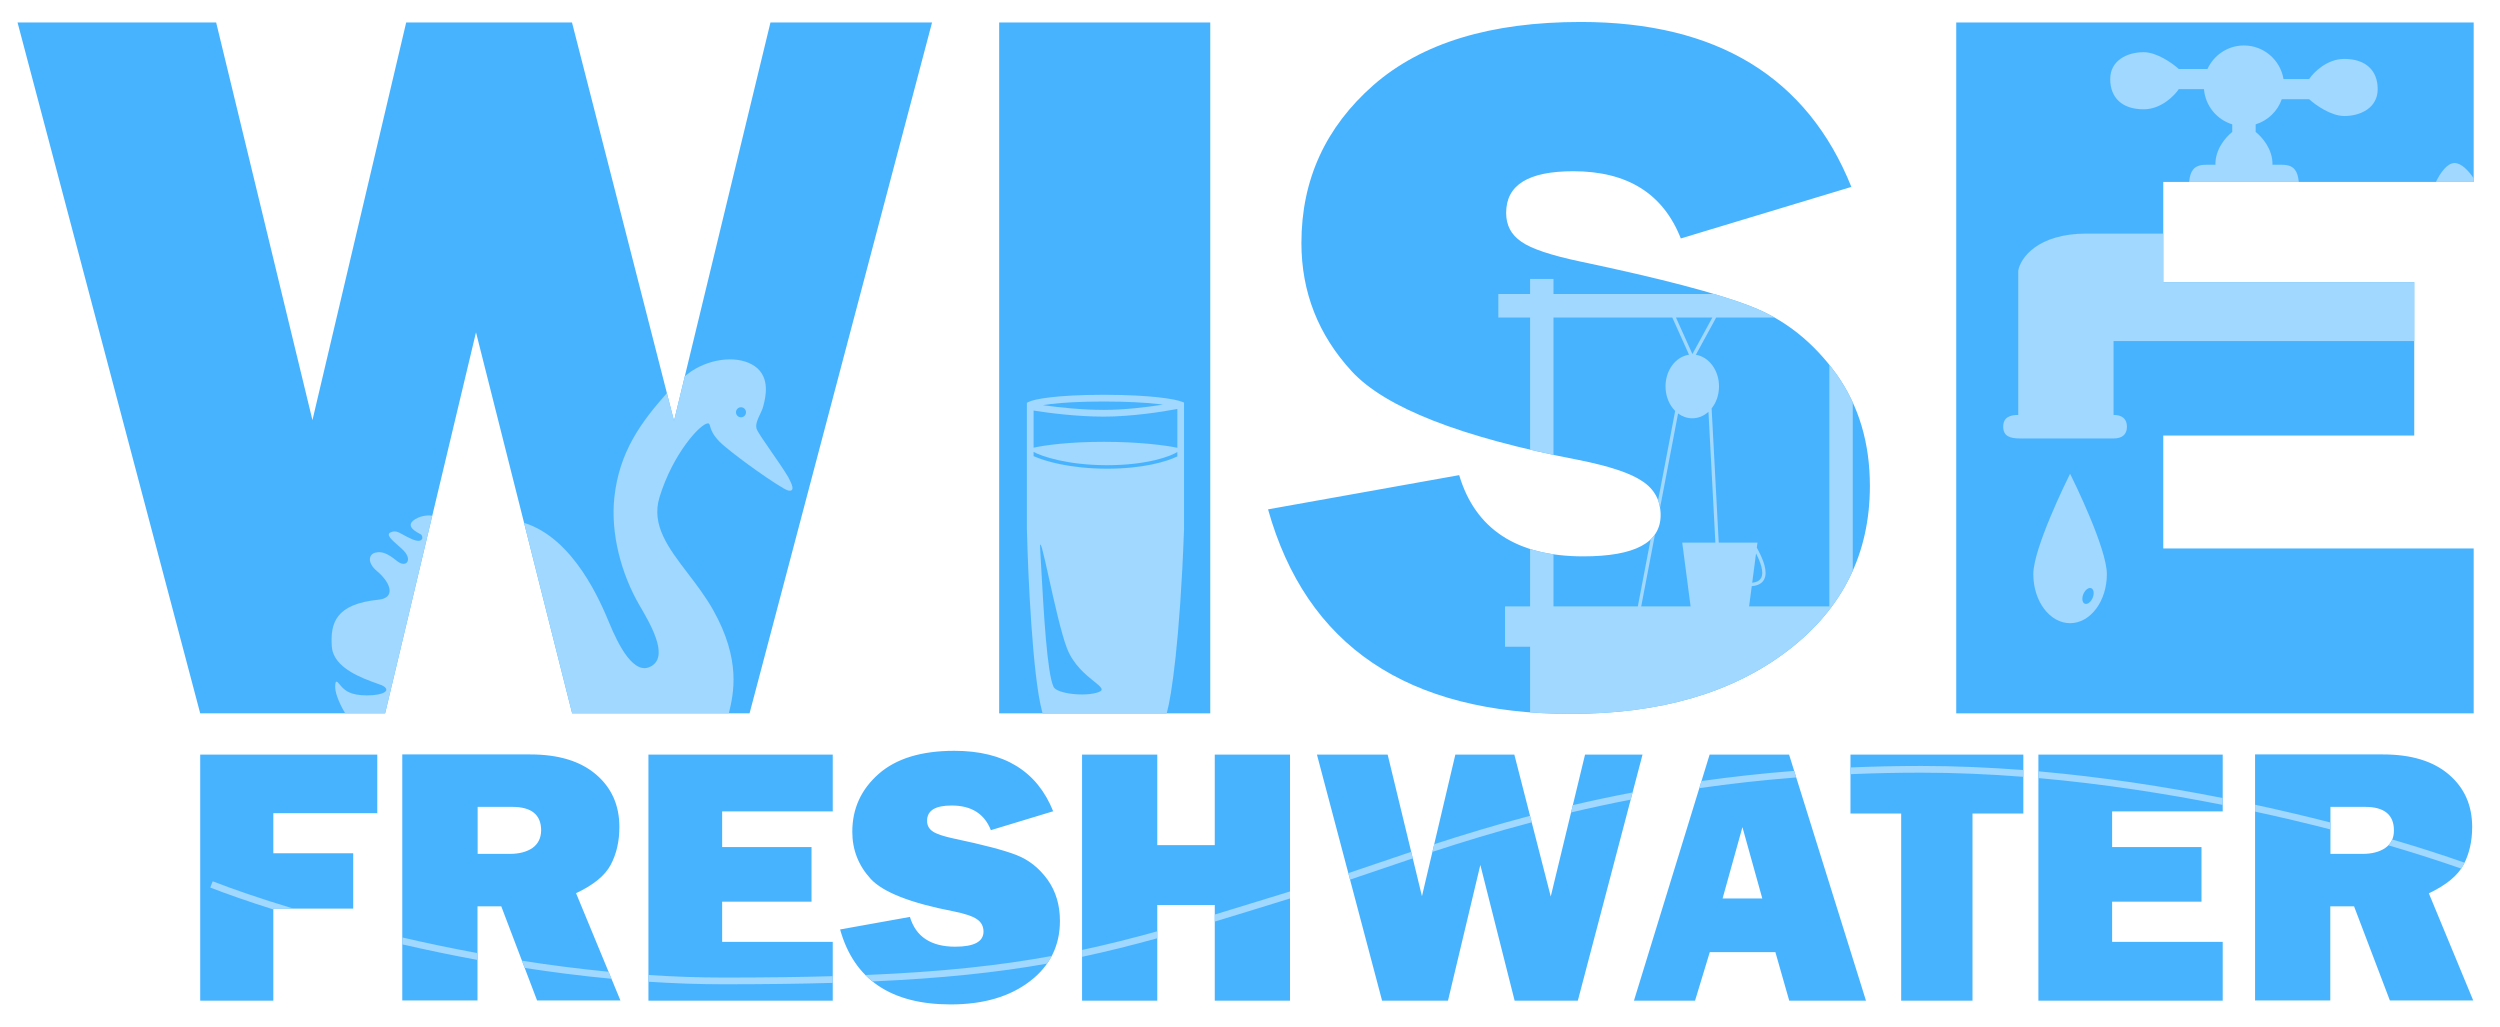
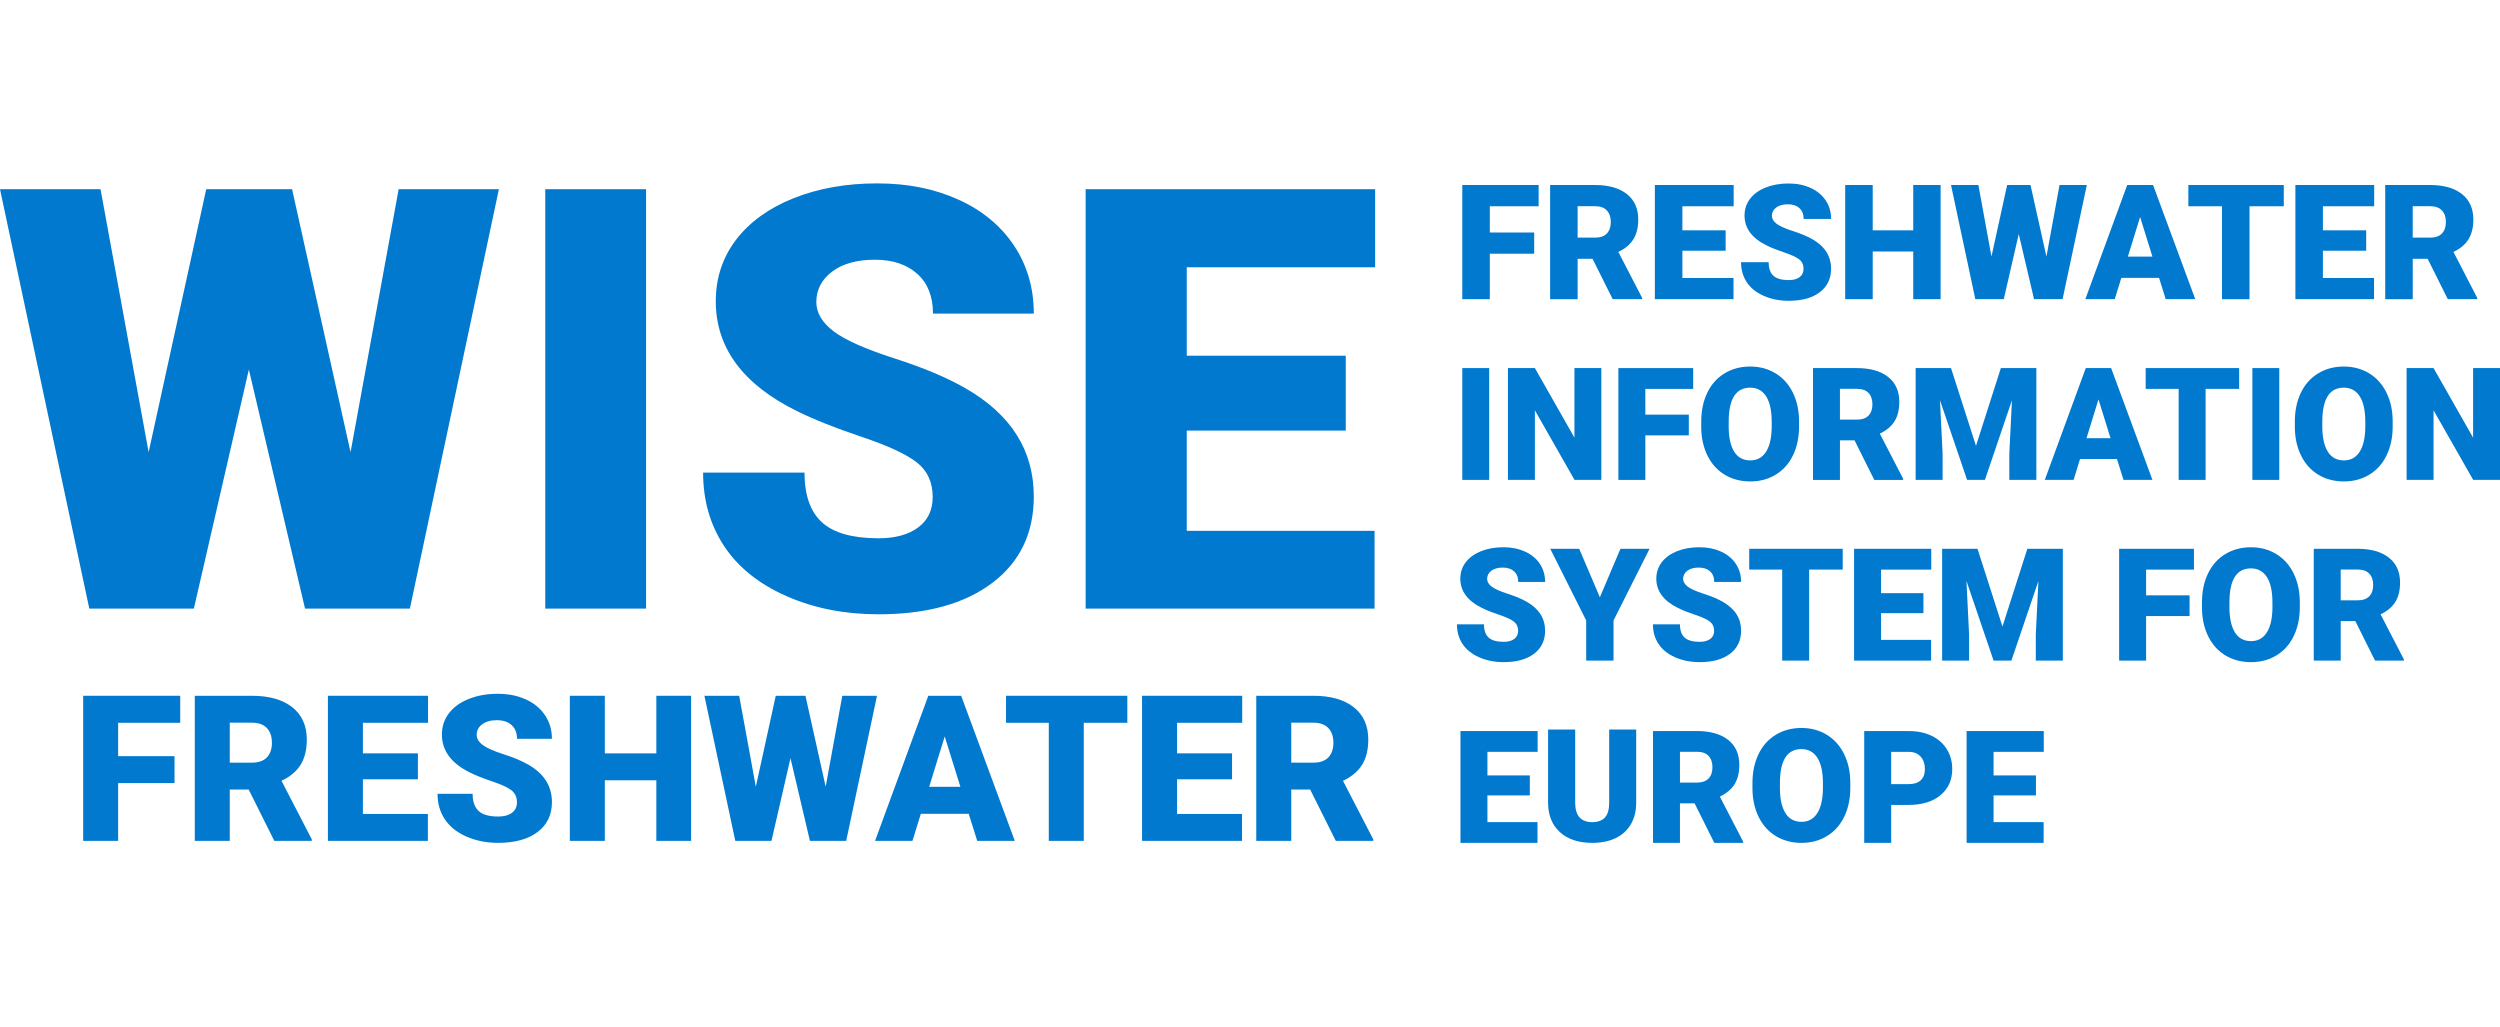
- <svg xmlns="http://www.w3.org/2000/svg" width="285" height="117" viewBox="0 0 285 117" fill="none">
-   <path d="M281.999 2.562V20.74H246.613V32.164H275.224V49.653H246.613V62.524H281.999V81.323H223.011V2.562H281.999Z" fill="#47B3FF" />
-   <path d="M137.97 81.323H113.905V2.562H137.97V81.323Z" fill="#47B3FF" />
-   <path d="M65.208 2.562L76.837 47.981L87.832 2.562H106.254L85.448 81.323H65.225L54.264 37.884L43.904 81.323H22.823L2 2.562H24.642L35.619 47.895L46.305 2.562H65.208Z" fill="#47B3FF" />
-   <path d="M180.154 29.815C189.311 31.742 195.792 33.435 199.643 34.939C203.494 36.443 206.687 38.982 209.317 42.601C211.9 46.221 213.168 50.498 213.168 55.387C213.168 63.096 210.068 69.395 203.776 74.19C197.483 78.985 189.264 81.382 179.074 81.382C160.43 81.382 148.925 73.626 144.557 58.066L166.347 54.165C168.179 60.323 172.922 63.425 180.483 63.425C186.353 63.425 189.311 61.874 189.311 58.725C189.311 57.079 188.607 55.763 187.245 54.87C185.883 53.93 183.441 53.131 179.919 52.426C166.488 49.84 157.894 46.456 154.09 42.319C150.286 38.182 148.361 33.294 148.361 27.7C148.361 20.461 151.132 14.491 156.579 9.696C162.074 4.902 169.916 2.504 180.201 2.504C195.745 2.504 206.03 8.803 211.055 21.307L191.612 27.183C189.593 22.059 185.508 19.521 179.356 19.521C174.237 19.521 171.701 21.072 171.701 24.268C171.701 25.679 172.264 26.76 173.438 27.559C174.565 28.358 176.82 29.11 180.154 29.815Z" fill="#47B3FF" />
-   <path d="M22.823 114.074H31.159V103.58H40.267V97.274H31.159V92.708H43.011V86.022H22.823V114.074ZM69.632 98.566C70.284 97.326 70.61 95.895 70.61 94.276C70.61 91.795 69.718 89.796 67.934 88.279C66.15 86.763 63.663 86.005 60.439 86.005H45.859V114.056H54.435V103.322H57.145L61.228 114.056H70.73L65.67 101.823C67.66 100.892 68.981 99.807 69.632 98.566ZM60.696 96.671C60.044 97.119 59.169 97.343 58.106 97.343H54.452V91.984H58.397C60.593 91.984 61.691 92.88 61.691 94.672C61.673 95.551 61.348 96.206 60.696 96.671ZM73.921 114.074H94.933V107.371H82.325V102.788H92.514V96.567H82.325V92.501H94.933V86.022H73.921V114.074ZM115.893 97.481C114.487 96.929 112.12 96.309 108.775 95.603C107.557 95.344 106.734 95.068 106.322 94.775C105.893 94.483 105.687 94.086 105.687 93.569C105.687 92.398 106.614 91.829 108.483 91.829C110.73 91.829 112.222 92.76 112.96 94.638L120.061 92.484C118.226 87.9 114.469 85.592 108.792 85.592C105.035 85.592 102.171 86.47 100.164 88.228C98.174 89.985 97.162 92.174 97.162 94.827C97.162 96.878 97.866 98.67 99.255 100.186C100.644 101.702 103.783 102.943 108.689 103.89C109.975 104.149 110.867 104.442 111.365 104.786C111.862 105.114 112.12 105.596 112.12 106.199C112.12 107.354 111.039 107.922 108.895 107.922C106.133 107.922 104.401 106.785 103.732 104.528L95.773 105.958C97.368 111.661 101.571 114.504 108.38 114.504C112.102 114.504 115.104 113.626 117.403 111.868C119.701 110.111 120.833 107.802 120.833 104.976C120.833 103.184 120.37 101.616 119.427 100.289C118.466 98.963 117.3 98.032 115.893 97.481ZM138.483 96.343H131.931V86.022H123.355V114.074H131.931V103.167H138.483V114.074H147.06V86.022H138.483V96.343ZM180.696 86.022L176.785 102.202L172.634 86.022H165.91L162.102 102.167L158.192 86.022H150.13L157.557 114.074H165.07L168.758 98.601L172.668 114.074H179.873L187.248 86.022H180.696ZM194.898 86.022L186.271 114.074H193.234L194.915 108.543H202.394L203.972 114.074H212.72L203.955 86.022H194.898ZM196.373 102.426L198.638 94.293L200.902 102.426H196.373ZM210.936 92.742H216.734V114.074H224.864V92.742H230.662V86.022H210.953V92.742H210.936ZM232.377 114.074H253.389V107.371H240.782V102.788H250.97V96.567H240.782V92.501H253.389V86.022H232.377V114.074ZM276.888 101.84C278.878 100.892 280.199 99.807 280.85 98.566C281.502 97.326 281.828 95.895 281.828 94.276C281.828 91.795 280.936 89.796 279.152 88.279C277.368 86.763 274.881 86.005 271.657 86.005H257.077V114.056H265.653V103.322H268.363L272.446 114.056H281.948L276.888 101.84ZM271.914 96.671C271.262 97.119 270.387 97.343 269.324 97.343H265.67V91.984H269.615C271.811 91.984 272.909 92.88 272.909 94.672C272.909 95.551 272.583 96.206 271.914 96.671Z" fill="#47B3FF" />
-   <path fill-rule="evenodd" clip-rule="evenodd" d="M117.828 51.037V46.801C119.467 47.072 122.762 47.495 125.832 47.495C128.925 47.495 132.454 46.959 134.218 46.621V51.046C132.915 50.777 129.936 50.367 125.832 50.367C121.778 50.367 119.021 50.768 117.828 51.037ZM125.832 46.729C128.145 46.729 130.72 46.422 132.58 46.128C132.398 46.104 132.203 46.08 131.994 46.056C130.584 45.899 128.566 45.772 125.832 45.772C123.099 45.772 121.145 45.899 119.816 46.056C119.459 46.099 119.148 46.143 118.88 46.187C120.634 46.438 123.315 46.729 125.832 46.729ZM125.832 45.006C123.077 45.006 121.092 45.134 119.727 45.296C119.045 45.377 118.514 45.466 118.118 45.553C117.731 45.638 117.447 45.726 117.276 45.812L117.065 45.918V46.155V46.346V60.322V60.327L117.066 60.331C117.129 62.952 117.291 67.132 117.571 71.156C117.85 75.166 118.249 79.065 118.794 81.098L118.87 81.382H119.162H132.693H132.983L133.06 81.102C133.518 79.459 134.523 73.049 134.98 60.336L134.98 60.329V60.322V46.155V45.895L134.741 45.799C134.372 45.651 133.508 45.455 132.078 45.295C130.635 45.134 128.588 45.006 125.832 45.006ZM117.828 51.515C118.691 51.998 121.643 53.032 126.219 53.032C130.799 53.032 133.491 51.997 134.218 51.527V52.027C133.033 52.612 130.333 53.43 126.219 53.43C122.012 53.43 119.091 52.575 117.828 51.997V51.515ZM118.715 65.009C118.973 69.67 119.369 76.821 120.115 78.318C120.496 79.084 123.736 79.467 125.26 78.893C125.92 78.644 125.494 78.302 124.711 77.672C123.786 76.927 122.362 75.781 121.639 73.915C120.981 72.215 120.174 68.58 119.553 65.782C118.916 62.909 118.474 60.918 118.59 62.811C118.628 63.435 118.669 64.183 118.715 65.009Z" fill="#A1D8FF" />
-   <path fill-rule="evenodd" clip-rule="evenodd" d="M59.744 59.603L65.224 81.322H83.084C83.627 79.109 84.523 75.255 81.283 69.512C80.44 68.018 79.406 66.664 78.418 65.371L78.418 65.37C76.195 62.46 74.211 59.862 75.184 56.684C76.709 51.707 79.859 48.261 80.711 48.261C80.858 48.261 80.889 48.373 80.95 48.588C81.047 48.931 81.217 49.535 82.045 50.367C83.379 51.707 89.111 55.768 89.859 55.919C90.732 56.094 90.219 55.091 89.931 54.529C89.905 54.477 89.88 54.43 89.859 54.387C89.342 53.522 88.584 52.429 87.894 51.436C87.057 50.231 86.321 49.171 86.238 48.835C86.115 48.343 86.386 47.773 86.645 47.225L86.645 47.225L86.646 47.224C86.79 46.919 86.932 46.62 87 46.346C87.01 46.307 87.021 46.263 87.034 46.215C87.262 45.328 87.855 43.023 86.047 41.751C84.329 40.543 81.217 40.735 78.805 42.328L78.072 42.875L76.836 47.981L76.025 44.815C73.039 48.184 70.602 51.519 70.038 56.684C69.587 60.821 70.828 65.459 72.924 69.043C74.115 71.081 76.153 74.565 74.422 75.829C72.325 77.361 70.419 73.341 69.466 71.043L69.465 71.039C68.51 68.737 65.455 61.372 59.744 59.603ZM85.045 46.999C85.045 47.317 84.789 47.574 84.474 47.574C84.158 47.574 83.902 47.317 83.902 46.999C83.902 46.682 84.158 46.425 84.474 46.425C84.789 46.425 85.045 46.682 85.045 46.999ZM39.355 81.322H43.904L49.278 58.79C49.019 58.727 48.121 58.714 47.359 59.173C46.406 59.748 46.787 60.322 47.931 60.896C48.312 61.088 48.312 62.045 46.978 61.471C46.563 61.292 46.24 61.113 45.969 60.963C45.37 60.632 45.026 60.441 44.5 60.705C43.992 60.96 44.67 61.556 45.347 62.151C45.686 62.449 46.025 62.747 46.216 63.002C46.948 63.983 46.216 64.725 45.263 63.959C44.31 63.194 43.612 62.794 42.785 63.002C42.023 63.194 41.832 64.151 42.976 65.108C44.632 66.495 45.072 68.171 43.166 68.363C38.236 68.858 37.639 71.043 37.83 73.724C38.002 76.144 41.283 77.316 43.04 77.943C43.229 78.01 43.4 78.071 43.547 78.127C44.691 78.701 43.738 79.275 41.832 79.275C39.926 79.275 39.355 78.701 38.973 78.318C38.894 78.238 38.814 78.142 38.738 78.049C38.45 77.699 38.211 77.409 38.211 78.318C38.211 79.237 38.973 80.704 39.355 81.322Z" fill="#A1D8FF" />
-   <path fill-rule="evenodd" clip-rule="evenodd" d="M33.447 103.58C29.641 102.433 26.499 101.344 24.246 100.467L23.97 101.181C25.816 101.9 28.253 102.759 31.159 103.676V103.58H33.447ZM45.859 106.87V107.656C48.59 108.284 51.462 108.885 54.436 109.433V108.654C51.461 108.104 48.589 107.5 45.859 106.87ZM59.503 109.52L59.816 110.344C63.041 110.842 66.353 111.263 69.706 111.579L69.375 110.778C66.026 110.454 62.72 110.025 59.503 109.52ZM73.921 111.149V111.917C76.775 112.104 79.646 112.207 82.507 112.207C87.085 112.207 91.193 112.156 94.933 112.049V111.283C91.197 111.39 87.089 111.441 82.507 111.441C79.647 111.441 76.776 111.338 73.921 111.149ZM98.653 111.153C98.909 111.412 99.18 111.656 99.465 111.884C107.415 111.529 113.633 110.869 119.367 109.854C119.564 109.572 119.742 109.281 119.9 108.98C113.837 110.09 107.268 110.794 98.653 111.153ZM123.355 108.294V109.077C126.209 108.47 129.012 107.766 131.931 106.961V106.167C129.006 106.977 126.204 107.684 123.355 108.294ZM138.484 104.259V105.059C140.84 104.349 143.327 103.58 146.012 102.749C146.358 102.642 146.707 102.534 147.06 102.425V101.624C146.63 101.757 146.206 101.888 145.786 102.018L145.785 102.018C143.182 102.823 140.77 103.569 138.484 104.259ZM153.708 99.536L153.905 100.277C155.002 99.912 156.163 99.516 157.39 99.097L157.391 99.097C158.553 98.7 159.774 98.283 161.058 97.853L160.877 97.106C159.565 97.545 158.319 97.971 157.136 98.374C155.929 98.787 154.787 99.176 153.708 99.536ZM163.501 96.239L163.295 97.112C166.667 96.009 170.43 94.849 174.615 93.742L174.425 93C170.402 94.064 166.769 95.176 163.501 96.239ZM179.304 91.784L179.102 92.618C181.265 92.107 183.529 91.618 185.897 91.161L186.113 90.341C183.74 90.793 181.472 91.278 179.304 91.784ZM193.971 89.039L193.722 89.848C197.206 89.348 200.886 88.932 204.77 88.629L204.536 87.88C200.831 88.172 197.312 88.567 193.971 89.039ZM210.954 87.49V88.256C213.559 88.144 216.248 88.084 219.025 88.084C222.905 88.084 226.803 88.254 230.662 88.557V87.789C226.803 87.487 222.905 87.318 219.025 87.318C216.249 87.318 213.559 87.378 210.954 87.49ZM232.377 87.931V88.7C239.681 89.348 246.814 90.453 253.389 91.758V90.977C246.81 89.676 239.679 88.576 232.377 87.931ZM257.077 91.739V92.522C260.099 93.175 262.977 93.862 265.671 94.556V93.765C262.975 93.074 260.096 92.389 257.077 91.739ZM272.72 95.701C272.615 95.951 272.467 96.172 272.275 96.368C275.499 97.311 278.302 98.22 280.576 99.022C280.678 98.873 280.77 98.721 280.851 98.566C280.889 98.493 280.926 98.42 280.962 98.347C278.707 97.548 275.923 96.642 272.72 95.701Z" fill="#A1D8FF" />
-   <path fill-rule="evenodd" clip-rule="evenodd" d="M261.604 19.327C261.856 19.637 261.999 20.094 262.062 20.74H249.559C249.622 20.094 249.765 19.637 250.016 19.327C250.385 18.87 250.944 18.777 251.618 18.777H252.56C252.537 17.889 252.84 17.094 253.233 16.456C253.625 15.817 254.114 15.326 254.476 15.044V14.175C252.718 13.638 251.408 12.064 251.252 10.162H248.378C247.869 10.928 246.357 12.46 244.375 12.46C241.898 12.46 240.564 11.119 240.564 9.013C240.564 6.907 242.47 5.95 244.375 5.95C245.9 5.95 247.679 7.226 248.378 7.865L251.651 7.865C252.374 6.283 253.964 5.184 255.81 5.184C258.077 5.184 259.958 6.84 260.321 9.013H263.243C263.752 8.248 265.264 6.716 267.246 6.716C269.723 6.716 271.057 8.056 271.057 10.162C271.057 12.268 269.151 13.225 267.246 13.225C265.721 13.225 263.942 11.949 263.243 11.311H260.124C259.643 12.68 258.534 13.751 257.145 14.175V15.044C257.507 15.326 257.995 15.817 258.388 16.456C258.781 17.094 259.084 17.889 259.061 18.777H260.003C260.677 18.777 261.236 18.87 261.604 19.327ZM246.614 26.627H237.895C232.254 26.627 230.336 29.435 230.081 30.839V47.303C229.129 47.303 228.366 47.572 228.366 48.644C228.366 49.716 229.129 49.984 230.272 49.984H240.945C241.898 49.984 242.47 49.563 242.47 48.644C242.47 47.725 241.898 47.303 240.945 47.303V38.88H275.224V32.164H246.614V26.627ZM231.797 65.452C231.797 62.52 235.575 54.838 235.958 54.067C235.972 54.039 236.007 54.039 236.021 54.067C236.404 54.838 240.182 62.52 240.182 65.452C240.182 68.54 238.305 71.043 235.99 71.043C233.674 71.043 231.797 68.54 231.797 65.452ZM282 20.323V20.74H277.69C278.211 19.683 278.981 18.586 279.824 18.586C280.584 18.586 281.382 19.427 282 20.323ZM237.658 68.818C237.949 68.943 238.352 68.65 238.559 68.164C238.766 67.678 238.698 67.182 238.408 67.058C238.118 66.933 237.715 67.226 237.508 67.712C237.301 68.198 237.368 68.693 237.658 68.818Z" fill="#A1D8FF" />
-   <path fill-rule="evenodd" clip-rule="evenodd" d="M177.099 51.856C176.185 51.662 175.296 51.464 174.431 51.262V36.199H170.81V33.519H174.431V31.796H177.099V33.519H195.42C197.07 34.01 198.477 34.483 199.644 34.939C200.567 35.299 201.452 35.719 202.301 36.199H195.643L193.327 40.444C194.818 40.682 195.967 42.205 195.967 44.049C195.967 45.022 195.647 45.906 195.125 46.559L195.935 61.854H200.351L200.275 62.43L200.295 62.466L200.324 62.52C200.34 62.552 200.358 62.585 200.377 62.62C200.425 62.709 200.477 62.81 200.532 62.918C200.749 63.344 201.006 63.903 201.154 64.461C201.3 65.011 201.353 65.605 201.102 66.07C200.872 66.498 200.417 66.763 199.7 66.82L199.398 69.129H208.546V41.59C208.808 41.917 209.066 42.254 209.318 42.601C210.057 43.637 210.689 44.728 211.214 45.871V65.071C209.665 68.544 207.191 71.588 203.776 74.19C197.483 78.984 189.265 81.382 179.075 81.382C177.474 81.382 175.926 81.325 174.431 81.21V73.724H171.572V69.129H174.431V62.585C175.263 62.849 176.153 63.052 177.099 63.191V69.129H186.71L188.168 61.503C188.358 61.323 188.524 61.131 188.666 60.926L187.098 69.129H192.727L191.774 61.854H195.553L194.764 46.944C194.251 47.41 193.612 47.686 192.918 47.686C192.325 47.686 191.771 47.484 191.302 47.134L189.247 57.888C189.199 57.589 189.124 57.303 189.023 57.031L190.969 46.847C190.297 46.179 189.869 45.174 189.869 44.049C189.869 42.189 191.039 40.655 192.549 40.438L190.643 36.199H177.099V51.856ZM191.061 36.199L192.934 40.366L195.208 36.199H191.061ZM199.751 66.431C200.333 66.369 200.625 66.15 200.767 65.888C200.945 65.557 200.926 65.086 200.786 64.559C200.648 64.041 200.405 63.511 200.193 63.093L200.189 63.086L199.751 66.431Z" fill="#A1D8FF" />
+ <svg xmlns="http://www.w3.org/2000/svg" width="285" height="117" id="Text_labels" data-name="Text labels" viewBox="0 0 1280 337.62">
+   <defs>
+     <style>
+ 
+       .cls-1 {
+ 
+         fill: #0079cf;
+ 
+         stroke-width: 0px;
+ 
+       }
+ 
+     </style>
+   </defs>
+   <g>
+     <path class="cls-1" d="m179.48,137.6L204.11,2.95h51.32l-45.57,214.73h-53.68l-28.76-122.41-28.17,122.41h-53.53L0,2.95h51.47l24.63,134.65L105.59,2.95h43.95l29.94,134.65Z" />
+     <path class="cls-1" d="m330.79,217.68h-51.62V2.95h51.62v214.73Z" />
+     <path class="cls-1" d="m477.54,160.6c0-7.57-2.68-13.47-8.04-17.7-5.36-4.22-14.77-8.61-28.24-13.13-13.47-4.52-24.48-8.9-33.04-13.13-27.82-13.66-41.74-32.45-41.74-56.34,0-11.89,3.47-22.4,10.4-31.49,6.93-9.09,16.74-16.17,29.42-21.24,12.68-5.07,26.94-7.6,42.77-7.6s29.27,2.75,41.52,8.26c12.24,5.51,21.75,13.35,28.54,23.52,6.78,10.18,10.18,21.81,10.18,34.88h-51.62c0-8.75-2.68-15.54-8.04-20.35-5.36-4.81-12.61-7.23-21.75-7.23s-16.54,2.04-21.9,6.12c-5.36,4.08-8.04,9.27-8.04,15.56,0,5.51,2.95,10.49,8.85,14.97,5.9,4.48,16.28,9.09,31.12,13.86,14.84,4.77,27.04,9.9,36.57,15.41,23.21,13.37,34.8,31.8,34.8,55.3,0,18.78-7.08,33.53-21.24,44.24-14.16,10.71-33.57,16.08-58.25,16.08-17.4,0-33.16-3.12-47.27-9.36-14.11-6.25-24.72-14.8-31.86-25.66-7.13-10.86-10.69-23.38-10.69-37.53h51.91c0,11.5,2.97,19.98,8.92,25.44,5.95,5.46,15.61,8.19,28.98,8.19,8.55,0,15.32-1.84,20.28-5.53,4.96-3.69,7.45-8.87,7.45-15.56Z" />
+     <path class="cls-1" d="m689.02,126.54h-81.41v51.32h96.16v39.82h-147.92V2.95h148.22v39.97h-96.45v45.28h81.41v38.34Z" />
+   </g>
+   <g>
+     <path class="cls-1" d="m762.47,151.78h-13.77v-57.25h13.77v57.25Z" />
+     <path class="cls-1" d="m819.88,151.78h-13.73l-20.29-35.63v35.63h-13.8v-57.25h13.8l20.25,35.63v-35.63h13.77v57.25Z" />
+     <path class="cls-1" d="m864.67,128.98h-22.26v22.81h-13.8v-57.25h38.3v10.65h-24.5v13.18h22.26v10.62Z" />
+     <path class="cls-1" d="m921.13,124.33c0,5.58-1.03,10.53-3.11,14.83-2.06,4.3-5.01,7.61-8.83,9.92-3.81,2.33-8.15,3.49-13.03,3.49s-9.21-1.13-12.98-3.37c-3.77-2.23-6.72-5.45-8.83-9.61-2.11-4.17-3.22-8.95-3.32-14.36v-3.22c0-5.6,1.02-10.56,3.09-14.84,2.05-4.29,5-7.6,8.85-9.93,3.83-2.33,8.21-3.5,13.1-3.5s9.18,1.16,12.98,3.47c3.8,2.31,6.76,5.58,8.87,9.85,2.11,4.26,3.18,9.14,3.2,14.64v2.63Zm-14.03-2.39c0-5.69-.96-10.01-2.85-12.96s-4.62-4.42-8.16-4.42c-6.92,0-10.58,5.18-10.97,15.57l-.04,4.2c0,5.61.94,9.92,2.79,12.95,1.86,3.01,4.62,4.52,8.3,4.52,3.49,0,6.17-1.49,8.06-4.45,1.89-2.96,2.84-7.23,2.88-12.78v-2.63Z" />
+     <path class="cls-1" d="m949.52,131.54h-7.47v20.25h-13.8v-57.25h22.53c6.78,0,12.09,1.51,15.92,4.52,3.83,3.01,5.74,7.27,5.74,12.77,0,3.97-.8,7.28-2.41,9.89-1.61,2.62-4.14,4.74-7.57,6.36l11.96,23.12v.59h-14.78l-10.11-20.25Zm-7.47-10.62h8.73c2.61,0,4.59-.7,5.91-2.08,1.33-1.38,1.99-3.31,1.99-5.77s-.67-4.41-2-5.81c-1.34-1.4-3.31-2.11-5.9-2.11h-8.73v15.77Z" />
+     <path class="cls-1" d="m998.92,94.53l12.78,39.83,12.74-39.83h18.17v57.25h-13.84v-13.37l1.34-27.37-13.84,40.74h-9.12l-13.88-40.78,1.34,27.41v13.37h-13.8v-57.25h18.13Z" />
+     <path class="cls-1" d="m1083.9,141.09h-18.92l-3.3,10.69h-14.75l20.99-57.25h12.98l21.15,57.25h-14.82l-3.34-10.69Zm-15.61-10.66h12.3l-6.17-19.86-6.13,19.86Z" />
+     <path class="cls-1" d="m1146.45,105.18h-17.18v46.6h-13.8v-46.6h-16.88v-10.65h47.86v10.65Z" />
+     <path class="cls-1" d="m1166.99,151.78h-13.77v-57.25h13.77v57.25Z" />
+     <path class="cls-1" d="m1225.06,124.33c0,5.58-1.03,10.53-3.11,14.83-2.06,4.3-5.01,7.61-8.83,9.92-3.81,2.33-8.15,3.49-13.03,3.49s-9.21-1.13-12.98-3.37c-3.77-2.23-6.72-5.45-8.83-9.61-2.11-4.17-3.22-8.95-3.32-14.36v-3.22c0-5.6,1.02-10.56,3.09-14.84,2.05-4.29,5-7.6,8.85-9.93,3.83-2.33,8.21-3.5,13.1-3.5s9.18,1.16,12.98,3.47c3.8,2.31,6.76,5.58,8.87,9.85,2.11,4.26,3.18,9.14,3.2,14.64v2.63Zm-14.03-2.39c0-5.69-.96-10.01-2.85-12.96s-4.62-4.42-8.16-4.42c-6.92,0-10.58,5.18-10.97,15.57l-.04,4.2c0,5.61.94,9.92,2.79,12.95,1.86,3.01,4.62,4.52,8.3,4.52,3.49,0,6.17-1.49,8.06-4.45,1.89-2.96,2.84-7.23,2.88-12.78v-2.63Z" />
+     <path class="cls-1" d="m1280,151.78h-13.73l-20.29-35.63v35.63h-13.8v-57.25h13.8l20.25,35.63v-35.63h13.77v57.25Z" />
+   </g>
+   <g>
+     <path class="cls-1" d="m777.29,229.09c0-2.01-.72-3.59-2.14-4.72-1.43-1.13-3.94-2.29-7.53-3.5-3.59-1.2-6.53-2.37-8.81-3.5-7.43-3.64-11.13-8.65-11.13-15.02,0-3.17.93-5.97,2.77-8.4,1.85-2.42,4.47-4.31,7.85-5.67,3.38-1.35,7.18-2.02,11.41-2.02s7.81.74,11.06,2.2c3.27,1.47,5.8,3.56,7.62,6.28,1.8,2.71,2.71,5.81,2.71,9.29h-13.76c0-2.33-.72-4.14-2.15-5.43-1.42-1.29-3.36-1.93-5.79-1.93s-4.41.55-5.85,1.63c-1.42,1.1-2.14,2.48-2.14,4.15,0,1.47.79,2.8,2.36,3.99,1.57,1.19,4.34,2.42,8.3,3.7,3.95,1.27,7.21,2.64,9.74,4.11,6.19,3.57,9.28,8.48,9.28,14.75,0,5-1.89,8.94-5.66,11.8-3.78,2.85-8.95,4.29-15.54,4.29-4.64,0-8.84-.83-12.6-2.5-3.76-1.66-6.59-3.95-8.49-6.85-1.91-2.9-2.85-6.24-2.85-10.01h13.84c0,3.07.79,5.33,2.38,6.78,1.58,1.45,4.16,2.18,7.72,2.18,2.29,0,4.09-.5,5.41-1.47,1.32-.98,1.98-2.36,1.98-4.15Z" />
+     <path class="cls-1" d="m819.13,211.9l10.54-24.85h14.91l-18.45,36.69v20.56h-14v-20.56l-18.4-36.69h14.82l10.58,24.85Z" />
+     <path class="cls-1" d="m877.64,229.09c0-2.01-.72-3.59-2.14-4.72-1.43-1.13-3.94-2.29-7.53-3.5-3.59-1.2-6.53-2.37-8.81-3.5-7.43-3.64-11.13-8.65-11.13-15.02,0-3.17.93-5.97,2.77-8.4,1.85-2.42,4.47-4.31,7.85-5.67,3.38-1.35,7.18-2.02,11.41-2.02s7.81.74,11.06,2.2c3.27,1.47,5.8,3.56,7.62,6.28,1.8,2.71,2.71,5.81,2.71,9.29h-13.76c0-2.33-.72-4.14-2.15-5.43-1.42-1.29-3.36-1.93-5.79-1.93s-4.41.55-5.85,1.63c-1.42,1.1-2.14,2.48-2.14,4.15,0,1.47.79,2.8,2.36,3.99,1.57,1.19,4.34,2.42,8.3,3.7,3.95,1.27,7.21,2.64,9.74,4.11,6.19,3.57,9.28,8.48,9.28,14.75,0,5-1.89,8.94-5.66,11.8-3.78,2.85-8.95,4.29-15.54,4.29-4.64,0-8.84-.83-12.6-2.5-3.76-1.66-6.59-3.95-8.49-6.85-1.91-2.9-2.85-6.24-2.85-10.01h13.84c0,3.07.79,5.33,2.38,6.78,1.58,1.45,4.16,2.18,7.72,2.18,2.29,0,4.09-.5,5.41-1.47,1.32-.98,1.98-2.36,1.98-4.15Z" />
+     <path class="cls-1" d="m943.46,197.7h-17.18v46.6h-13.8v-46.6h-16.88v-10.65h47.86v10.65Z" />
+     <path class="cls-1" d="m984.79,220.01h-21.7v13.68h25.64v10.62h-39.44v-57.25h39.51v10.65h-25.71v12.07h21.7v10.23Z" />
+     <path class="cls-1" d="m1012.48,187.05l12.78,39.83,12.74-39.83h18.17v57.25h-13.84v-13.37l1.34-27.37-13.84,40.74h-9.12l-13.88-40.78,1.34,27.41v13.37h-13.8v-57.25h18.13Z" />
+     <path class="cls-1" d="m1121.06,221.5h-22.26v22.81h-13.8v-57.25h38.3v10.65h-24.5v13.18h22.26v10.62Z" />
+     <path class="cls-1" d="m1177.51,216.86c0,5.58-1.03,10.53-3.11,14.83-2.06,4.3-5.01,7.61-8.83,9.92-3.81,2.33-8.15,3.49-13.03,3.49s-9.21-1.13-12.98-3.37c-3.77-2.23-6.72-5.45-8.83-9.61-2.11-4.17-3.22-8.95-3.32-14.36v-3.22c0-5.6,1.02-10.56,3.09-14.84,2.05-4.29,5-7.6,8.85-9.93,3.83-2.33,8.21-3.5,13.1-3.5s9.18,1.16,12.98,3.47c3.8,2.31,6.76,5.58,8.87,9.85,2.11,4.26,3.18,9.14,3.2,14.64v2.63Zm-14.03-2.39c0-5.69-.96-10.01-2.85-12.96-1.9-2.95-4.62-4.42-8.16-4.42-6.92,0-10.58,5.18-10.97,15.57l-.04,4.2c0,5.61.94,9.92,2.79,12.95,1.86,3.01,4.62,4.52,8.3,4.52,3.49,0,6.17-1.49,8.06-4.45,1.89-2.96,2.84-7.23,2.88-12.78v-2.63Z" />
+     <path class="cls-1" d="m1205.91,224.06h-7.47v20.25h-13.8v-57.25h22.53c6.78,0,12.09,1.51,15.92,4.52,3.83,3.01,5.74,7.27,5.74,12.77,0,3.97-.8,7.28-2.41,9.89-1.61,2.62-4.14,4.74-7.57,6.36l11.96,23.12v.59h-14.78l-10.11-20.25Zm-7.47-10.62h8.73c2.61,0,4.59-.7,5.91-2.08,1.33-1.38,1.99-3.31,1.99-5.77s-.67-4.41-2-5.81c-1.34-1.4-3.31-2.11-5.9-2.11h-8.73v15.77Z" />
+   </g>
+   <g>
+     <path class="cls-1" d="m783.26,313.32h-21.7v13.68h25.64v10.62h-39.44v-57.25h39.51v10.65h-25.71v12.07h21.7v10.23Z" />
+     <path class="cls-1" d="m837.73,279.58v37.47c0,4.25-.91,7.93-2.72,11.03-1.81,3.11-4.4,5.48-7.78,7.1-3.38,1.63-7.38,2.44-12,2.44-6.97,0-12.46-1.81-16.48-5.43-4-3.62-6.06-8.57-6.13-14.87v-37.74h13.88v38.03c.16,6.26,3.07,9.4,8.72,9.4,2.87,0,5.02-.79,6.49-2.36,1.47-1.58,2.2-4.13,2.2-7.67v-37.4h13.81Z" />
+     <path class="cls-1" d="m867.61,317.37h-7.47v20.25h-13.8v-57.25h22.53c6.78,0,12.09,1.51,15.92,4.52,3.83,3.01,5.74,7.27,5.74,12.77,0,3.97-.8,7.28-2.41,9.89-1.61,2.62-4.14,4.74-7.57,6.36l11.96,23.12v.59h-14.78l-10.11-20.25Zm-7.47-10.62h8.73c2.61,0,4.59-.7,5.91-2.08,1.33-1.38,1.99-3.31,1.99-5.77s-.67-4.41-2-5.81c-1.34-1.4-3.31-2.11-5.9-2.11h-8.73v15.77Z" />
+     <path class="cls-1" d="m947.36,309.38c0,5.58-1.03,10.53-3.11,14.83-2.06,4.3-5.01,7.61-8.83,9.92-3.81,2.33-8.15,3.49-13.03,3.49s-9.21-1.13-12.98-3.37c-3.77-2.23-6.72-5.45-8.83-9.61-2.11-4.17-3.22-8.95-3.32-14.36v-3.22c0-5.6,1.02-10.56,3.09-14.84,2.05-4.29,5-7.6,8.85-9.93,3.83-2.33,8.21-3.5,13.1-3.5s9.18,1.16,12.98,3.47c3.8,2.31,6.76,5.58,8.87,9.85,2.11,4.26,3.18,9.14,3.2,14.64v2.63Zm-14.03-2.39c0-5.69-.96-10.01-2.85-12.96-1.9-2.95-4.62-4.42-8.16-4.42-6.92,0-10.58,5.18-10.97,15.57l-.04,4.2c0,5.61.94,9.92,2.79,12.95,1.86,3.01,4.62,4.52,8.3,4.52,3.49,0,6.17-1.49,8.06-4.45,1.89-2.96,2.84-7.23,2.88-12.78v-2.63Z" />
+     <path class="cls-1" d="m968.28,318.2v19.43h-13.8v-57.25h22.84c4.38,0,8.26.8,11.63,2.41,3.36,1.61,5.97,3.91,7.82,6.89,1.85,2.97,2.78,6.35,2.78,10.12,0,5.58-2,10.05-6,13.39-3.99,3.34-9.48,5.01-16.45,5.01h-8.81Zm0-10.66h9.04c2.68,0,4.72-.66,6.12-2s2.11-3.22,2.11-5.67c0-2.67-.73-4.8-2.17-6.4s-3.4-2.41-5.9-2.44h-9.2v16.52Z" />
+     <path class="cls-1" d="m1042.4,313.32h-21.7v13.68h25.64v10.62h-39.44v-57.25h39.51v10.65h-25.71v12.07h21.7v10.23Z" />
+   </g>
+   <g>
+     <path class="cls-1" d="m89.36,307.01h-28.87v29.59h-17.91v-74.29h49.69v13.83h-31.78v17.09h28.87v13.78Z" />
+     <path class="cls-1" d="m127.33,310.33h-9.69v26.27h-17.91v-74.29h29.23c8.81,0,15.7,1.95,20.67,5.86,4.96,3.91,7.45,9.43,7.45,16.57,0,5.16-1.04,9.45-3.14,12.84-2.1,3.4-5.36,6.15-9.82,8.26l15.51,29.99v.77h-19.18l-13.12-26.27Zm-9.69-13.78h11.32c3.4,0,5.96-.9,7.68-2.69s2.58-4.29,2.58-7.49-.87-5.72-2.6-7.55c-1.74-1.82-4.29-2.73-7.66-2.73h-11.32v20.46Z" />
+     <path class="cls-1" d="m213.96,305.07h-28.16v17.75h33.27v13.78h-51.18v-74.29h51.27v13.83h-33.36v15.65h28.16v13.27Z" />
+     <path class="cls-1" d="m264.67,316.86c0-2.62-.93-4.67-2.78-6.13-1.85-1.45-5.11-2.97-9.77-4.54-4.67-1.56-8.47-3.08-11.43-4.54-9.63-4.73-14.44-11.22-14.44-19.49,0-4.12,1.2-7.74,3.6-10.89,2.39-3.15,5.78-5.59,10.18-7.35,4.38-1.75,9.32-2.62,14.79-2.62s10.13.95,14.37,2.85c4.23,1.91,7.52,4.62,9.87,8.14,2.35,3.52,3.52,7.54,3.52,12.06h-17.86c0-3.02-.93-5.37-2.78-7.04-1.85-1.66-4.36-2.5-7.52-2.5s-5.73.71-7.58,2.12-2.78,3.2-2.78,5.38c0,1.9,1.02,3.62,3.07,5.17s5.63,3.15,10.77,4.79c5.14,1.65,9.35,3.43,12.65,5.34,8.03,4.62,12.04,11,12.04,19.13,0,6.5-2.44,11.6-7.34,15.31-4.9,3.71-11.62,5.56-20.15,5.56-6.03,0-11.47-1.09-16.36-3.24-4.88-2.16-8.55-5.12-11.02-8.87-2.47-3.76-3.7-8.09-3.7-12.99h17.96c0,3.98,1.03,6.91,3.09,8.8,2.05,1.9,5.39,2.83,10.03,2.83,2.96,0,5.3-.63,7.02-1.91,1.72-1.29,2.57-3.08,2.57-5.38Z" />
+     <path class="cls-1" d="m353.85,336.6h-17.8v-31.02h-26.38v31.02h-17.91v-74.29h17.91v29.49h26.38v-29.49h17.8v74.29Z" />
+     <path class="cls-1" d="m422.74,308.89l8.52-46.58h17.76l-15.77,74.29h-18.57l-9.95-42.35-9.74,42.35h-18.52l-15.81-74.29h17.8l8.52,46.58,10.21-46.58h15.2l10.36,46.58Z" />
+     <path class="cls-1" d="m496,322.73h-24.53l-4.29,13.87h-19.14l27.25-74.29h16.83l27.45,74.29h-19.24l-4.34-13.87Zm-20.26-13.83h15.97l-8.01-25.77-7.96,25.77Z" />
+     <path class="cls-1" d="m577.19,276.14h-22.3v60.46h-17.91v-60.46h-21.89v-13.83h62.1v13.83Z" />
+     <path class="cls-1" d="m630.81,305.07h-28.16v17.75h33.27v13.78h-51.18v-74.29h51.27v13.83h-33.36v15.65h28.16v13.27Z" />
+     <path class="cls-1" d="m670.81,310.33h-9.69v26.27h-17.91v-74.29h29.23c8.81,0,15.7,1.95,20.67,5.86,4.96,3.91,7.45,9.43,7.45,16.57,0,5.16-1.04,9.45-3.14,12.84-2.1,3.4-5.36,6.15-9.82,8.26l15.51,29.99v.77h-19.18l-13.12-26.27Zm-9.69-13.78h11.32c3.4,0,5.96-.9,7.68-2.69,1.72-1.79,2.58-4.29,2.58-7.49s-.87-5.72-2.6-7.55c-1.74-1.82-4.29-2.73-7.66-2.73h-11.32v20.46Z" />
+   </g>
+   <g>
+     <path class="cls-1" d="m785.5,35.97h-22.72v23.28h-14.09V.8h39.09v10.88h-25v13.44h22.72v10.84Z" />
+     <path class="cls-1" d="m815.37,38.58h-7.62v20.67h-14.09V.8h23c6.93,0,12.35,1.53,16.26,4.61,3.9,3.07,5.86,7.42,5.86,13.04,0,4.06-.82,7.43-2.47,10.1-1.65,2.68-4.22,4.84-7.72,6.5l12.2,23.59v.6h-15.09l-10.32-20.67Zm-7.62-10.84h8.91c2.68,0,4.69-.7,6.04-2.11,1.35-1.41,2.03-3.37,2.03-5.89s-.69-4.5-2.05-5.94c-1.37-1.43-3.37-2.15-6.03-2.15h-8.91v16.09Z" />
+     <path class="cls-1" d="m883.53,34.44h-22.15v13.96h26.17v10.84h-40.26V.8h40.34v10.88h-26.25v12.32h22.15v10.44Z" />
+     <path class="cls-1" d="m923.42,43.72c0-2.06-.73-3.67-2.19-4.82-1.46-1.14-4.02-2.34-7.68-3.57-3.67-1.23-6.66-2.42-8.99-3.57-7.57-3.72-11.36-8.83-11.36-15.33,0-3.24.94-6.09,2.83-8.57,1.88-2.48,4.55-4.4,8.01-5.78,3.45-1.38,7.33-2.06,11.64-2.06s7.97.75,11.3,2.25c3.33,1.5,5.92,3.64,7.77,6.41,1.85,2.77,2.77,5.93,2.77,9.49h-14.05c0-2.38-.73-4.23-2.19-5.54-1.46-1.31-3.43-1.96-5.92-1.96s-4.51.56-5.97,1.67c-1.46,1.11-2.19,2.52-2.19,4.23,0,1.49.8,2.85,2.41,4.07,1.61,1.22,4.43,2.48,8.47,3.77,4.04,1.3,7.36,2.7,9.95,4.2,6.32,3.64,9.47,8.65,9.47,15.05,0,5.11-1.92,9.12-5.78,12.04-3.85,2.92-9.14,4.38-15.85,4.38-4.74,0-9.03-.85-12.87-2.55-3.84-1.7-6.73-4.03-8.67-6.98-1.94-2.96-2.91-6.36-2.91-10.22h14.13c0,3.13.81,5.44,2.43,6.92,1.62,1.49,4.24,2.23,7.89,2.23,2.33,0,4.17-.5,5.52-1.5,1.35-1.01,2.02-2.42,2.02-4.23Z" />
+     <path class="cls-1" d="m993.59,59.25h-14.01v-24.41h-20.75v24.41h-14.09V.8h14.09v23.2h20.75V.8h14.01v58.44Z" />
+     <path class="cls-1" d="m1047.78,37.45l6.7-36.65h13.97l-12.41,58.44h-14.61l-7.83-33.32-7.67,33.32h-14.57l-12.44-58.44h14.01l6.7,36.65,8.03-36.65h11.96l8.15,36.65Z" />
+     <path class="cls-1" d="m1105.42,48.33h-19.3l-3.37,10.91h-15.06l21.44-58.44h13.24l21.6,58.44h-15.13l-3.41-10.91Zm-15.94-10.88h12.56l-6.3-20.27-6.27,20.27Z" />
+     <path class="cls-1" d="m1169.29,11.69h-17.54v47.56h-14.09V11.69h-17.22V.8h48.86v10.88Z" />
+     <path class="cls-1" d="m1211.48,34.44h-22.15v13.96h26.17v10.84h-40.26V.8h40.34v10.88h-26.25v12.32h22.15v10.44Z" />
+     <path class="cls-1" d="m1242.94,38.58h-7.62v20.67h-14.09V.8h23c6.93,0,12.35,1.53,16.26,4.61,3.9,3.07,5.86,7.42,5.86,13.04,0,4.06-.82,7.43-2.47,10.1-1.65,2.68-4.22,4.84-7.72,6.5l12.2,23.59v.6h-15.09l-10.32-20.67Zm-7.62-10.84h8.91c2.68,0,4.69-.7,6.04-2.11,1.35-1.41,2.03-3.37,2.03-5.89s-.69-4.5-2.05-5.94c-1.37-1.43-3.37-2.15-6.03-2.15h-8.91v16.09Z" />
+   </g>
</svg>
